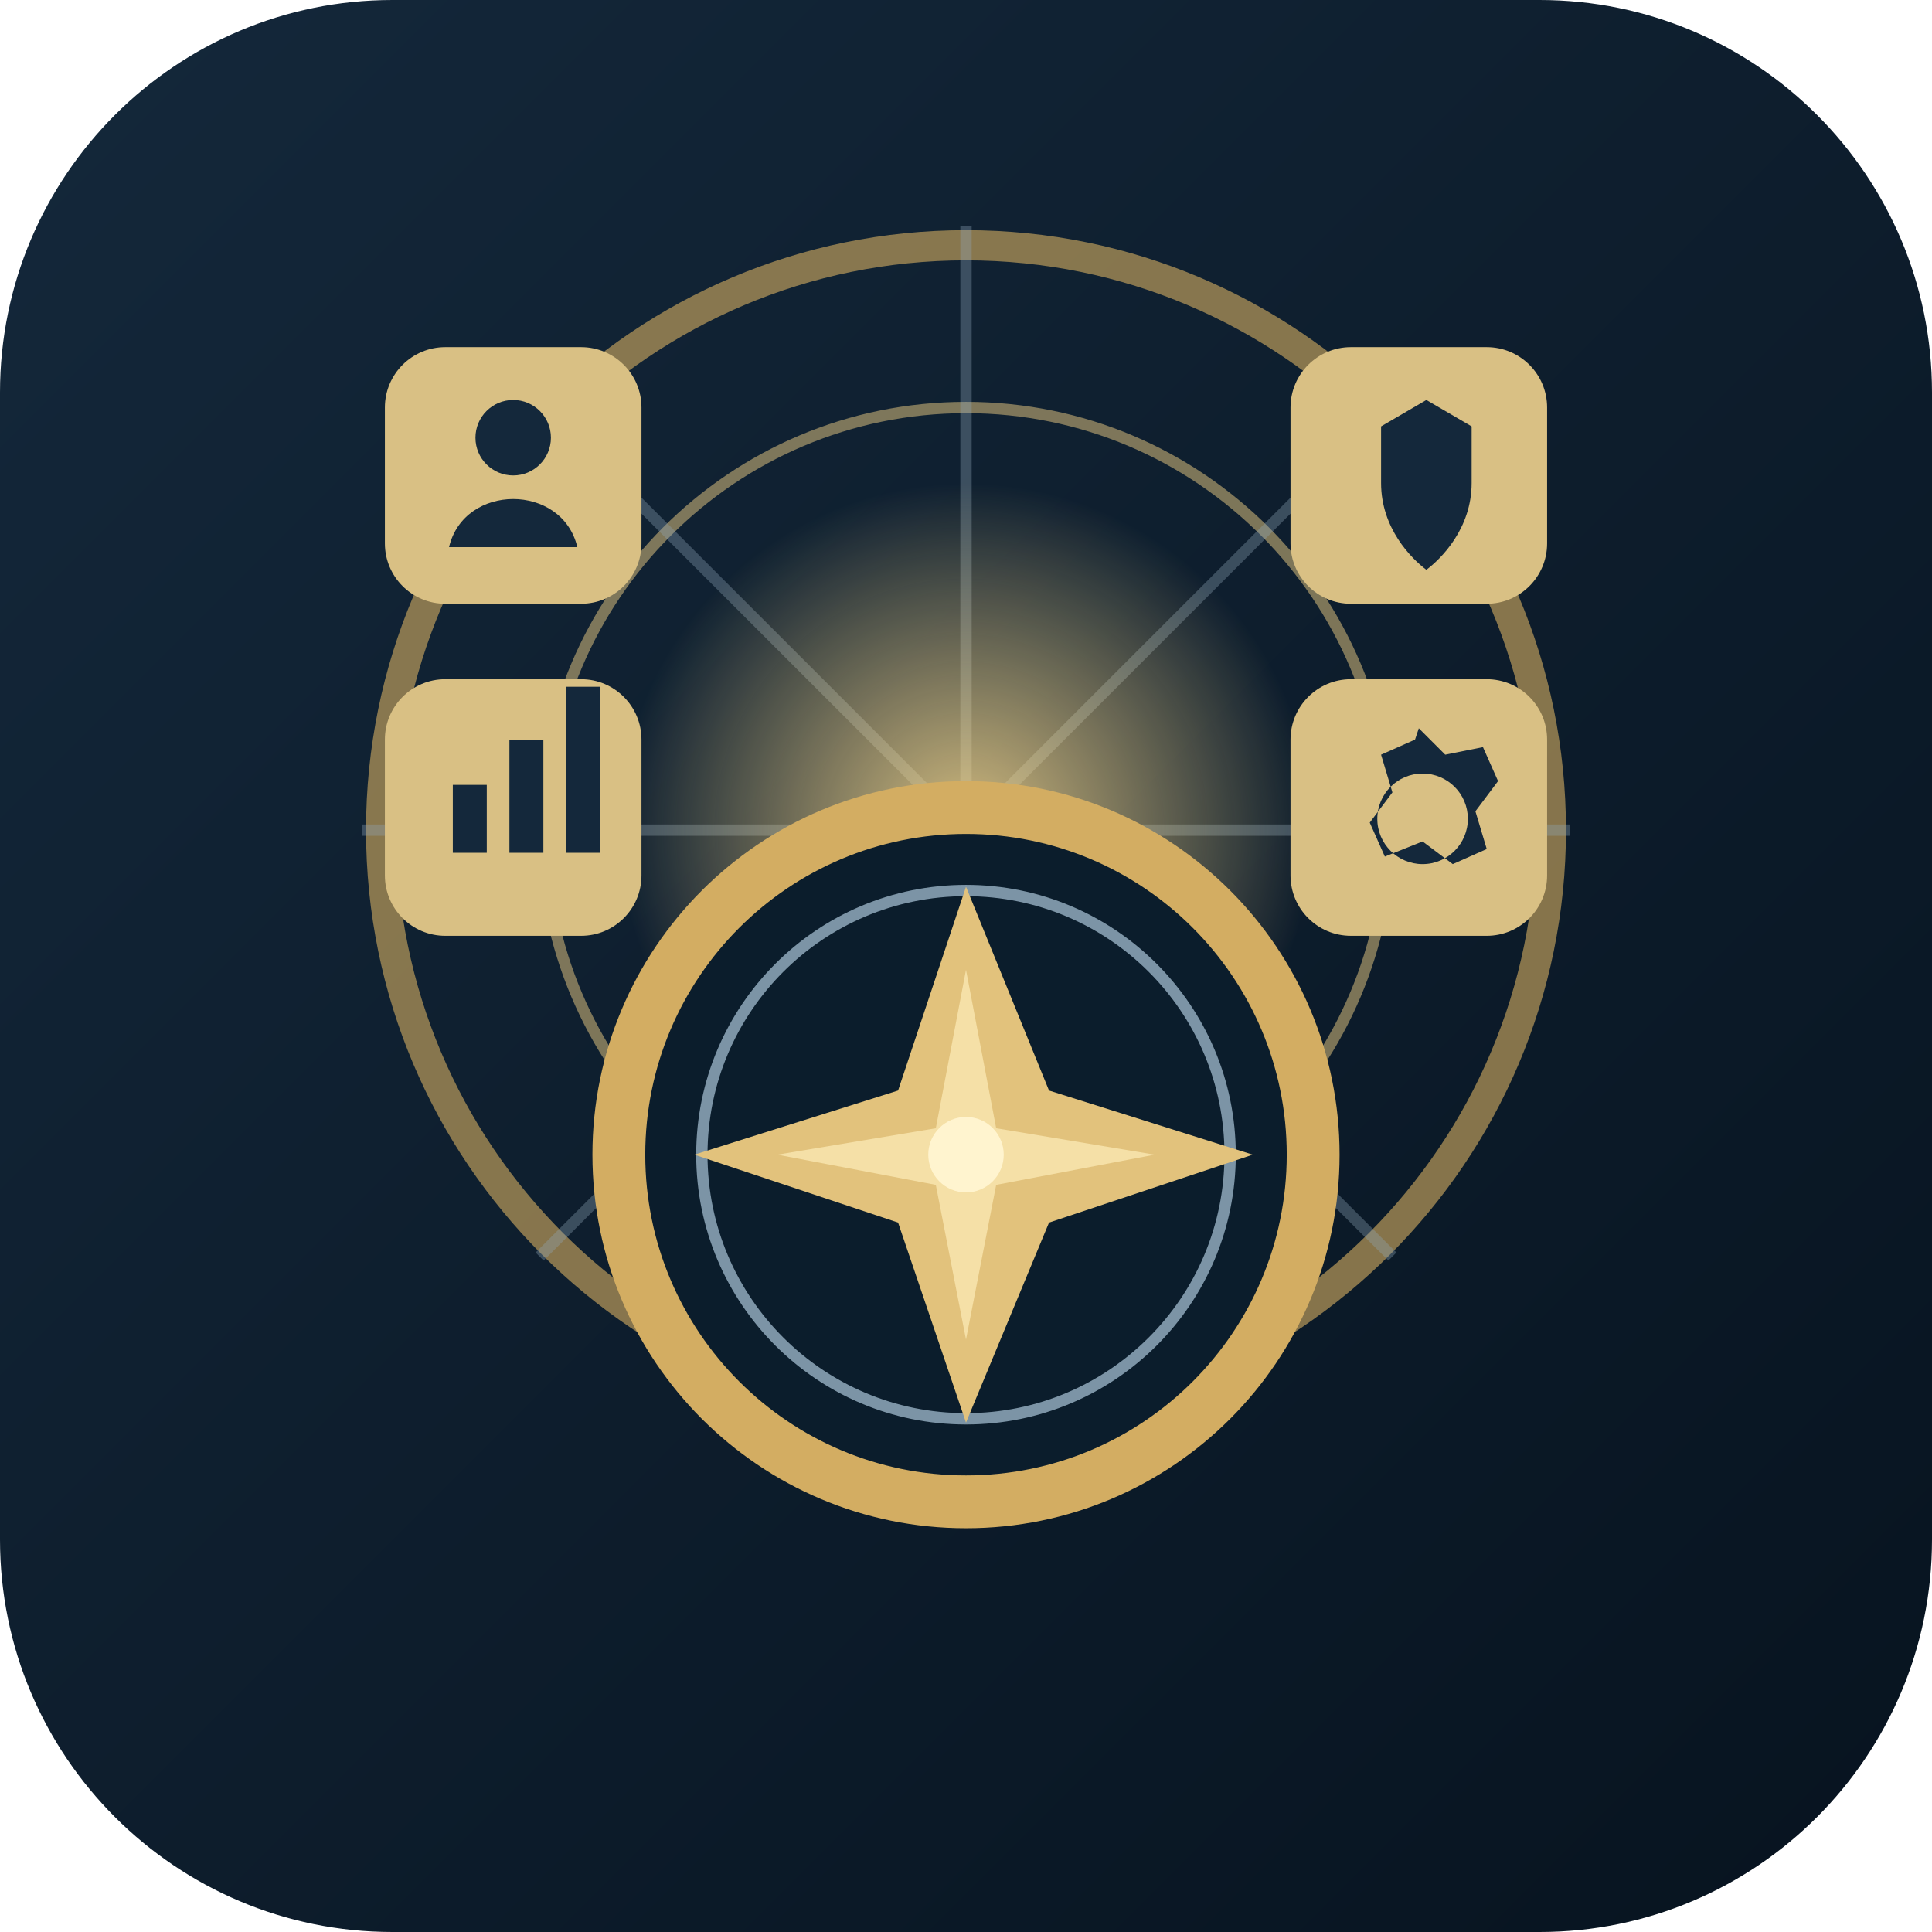
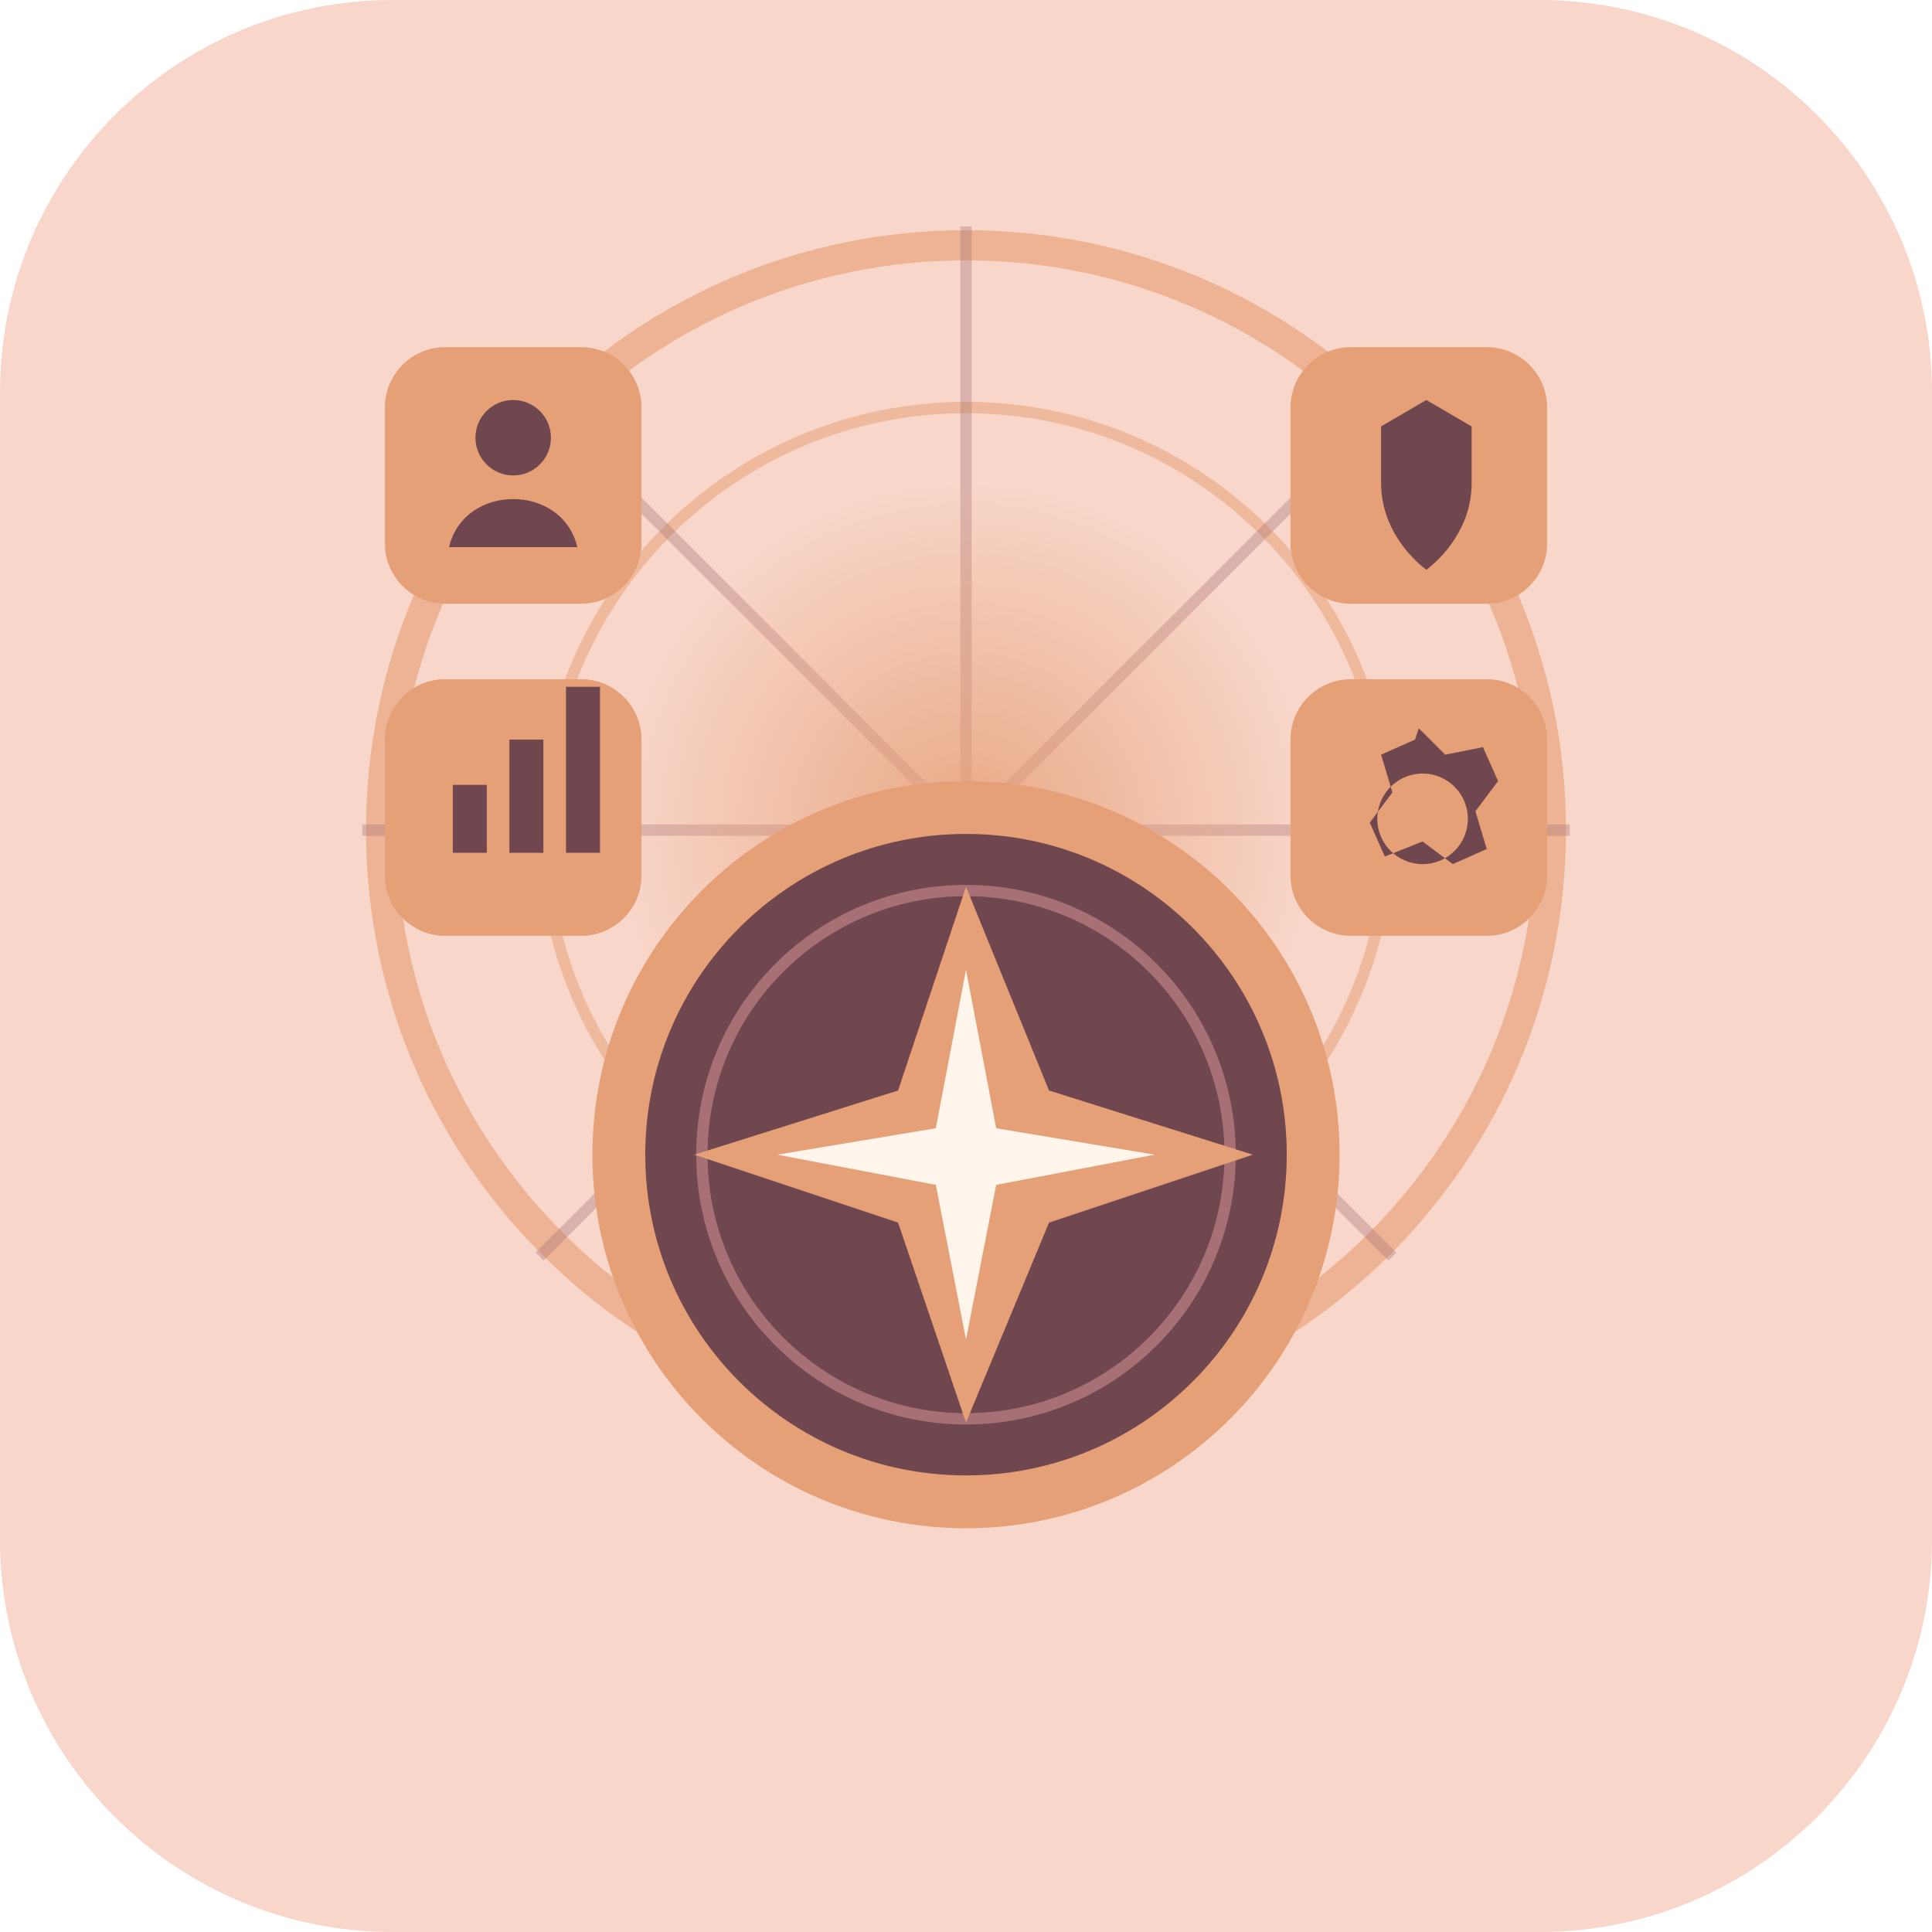
<svg xmlns="http://www.w3.org/2000/svg" viewBox="0 0 512 512" role="img" aria-labelledby="title">
  <defs>
    <linearGradient id="bg" x1="0" y1="0" x2="1" y2="1">
-       <stop stop-color="#14283b" />
-       <stop offset="1" stop-color="#07131f" />
+       <stop stop-color="#70474F" />
+       <stop offset="1" stop-color="#70474F" />
    </linearGradient>
    <radialGradient id="glow">
-       <stop stop-color="#f5d78d" stop-opacity=".85" />
-       <stop offset="1" stop-color="#f5d78d" stop-opacity="0" />
+       <stop stop-color="#E6A078" stop-opacity=".85" />
+       <stop offset="1" stop-color="#E6A078" stop-opacity="0" />
    </radialGradient>
  </defs>
-   <rect width="512" height="512" rx="104" fill="url(#bg)" />
-   <circle cx="256" cy="220" r="155" fill="none" stroke="#c8a55d" stroke-width="8" opacity=".65" />
-   <circle cx="256" cy="220" r="112" fill="none" stroke="#d8bd7c" stroke-width="3" opacity=".55" />
-   <path d="M256 60v320M96 220h320M143 107l226 226M369 107L143 333" stroke="#8fa7b8" stroke-width="3" opacity=".35" />
+   <rect width="512" height="512" rx="104" fill="#F8D6C9" />
+   <circle cx="256" cy="220" r="155" fill="none" stroke="#E6A078" stroke-width="8" opacity=".65" />
+   <circle cx="256" cy="220" r="112" fill="none" stroke="#E6A078" stroke-width="3" opacity=".55" />
+   <path d="M256 60v320M96 220h320M143 107l226 226M369 107L143 333" stroke="#A77074" stroke-width="3" opacity=".35" />
  <circle cx="256" cy="220" r="92" fill="url(#glow)" />
-   <circle cx="256" cy="306" r="92" fill="#0b1d2c" stroke="#d3ad62" stroke-width="14" />
-   <circle cx="256" cy="306" r="70" fill="none" stroke="#7c94a6" stroke-width="3" />
-   <path d="M256 235l22 54 54 17-54 18-22 53-18-53-54-18 54-17z" fill="#e2c27c" />
-   <path d="M256 257l8 42 42 7-42 8-8 41-8-41-42-8 42-7z" fill="#f5e0a7" />
-   <circle cx="256" cy="306" r="10" fill="#fff4cf" />
-   <g fill="#d9c084">
+   <circle cx="256" cy="306" r="92" fill="#70474F" stroke="#E6A078" stroke-width="14" />
+   <circle cx="256" cy="306" r="70" fill="none" stroke="#A77074" stroke-width="3" />
+   <path d="M256 235l22 54 54 17-54 18-22 53-18-53-54-18 54-17z" fill="#E6A078" />
+   <path d="M256 257l8 42 42 7-42 8-8 41-8-41-42-8 42-7z" fill="#FFF5EB" />
+   <circle cx="256" cy="306" r="10" fill="#FFF5EB" />
+   <g fill="#E6A078">
    <rect x="102" y="92" width="68" height="68" rx="16" />
    <rect x="342" y="92" width="68" height="68" rx="16" />
    <rect x="102" y="180" width="68" height="68" rx="16" />
    <rect x="342" y="180" width="68" height="68" rx="16" />
  </g>
-   <g fill="#14283b">
+   <g fill="#70474F">
    <circle cx="136" cy="116" r="10" />
    <path d="M119 145c4-17 30-17 34 0z" />
    <path d="M366 113l12-7 12 7v15c0 12-8 20-12 23-4-3-12-11-12-23z" />
    <path d="M120 226h9v-18h-9zm15 0h9v-30h-9zm15 0h9v-44h-9z" />
    <path d="M376 193l7 7 10-2 4 9-6 8 3 10-9 4-8-6-10 4-4-9 6-8-3-10 9-4zm1 12a12 12 0 100 24 12 12 0 000-24z" />
  </g>
</svg>
